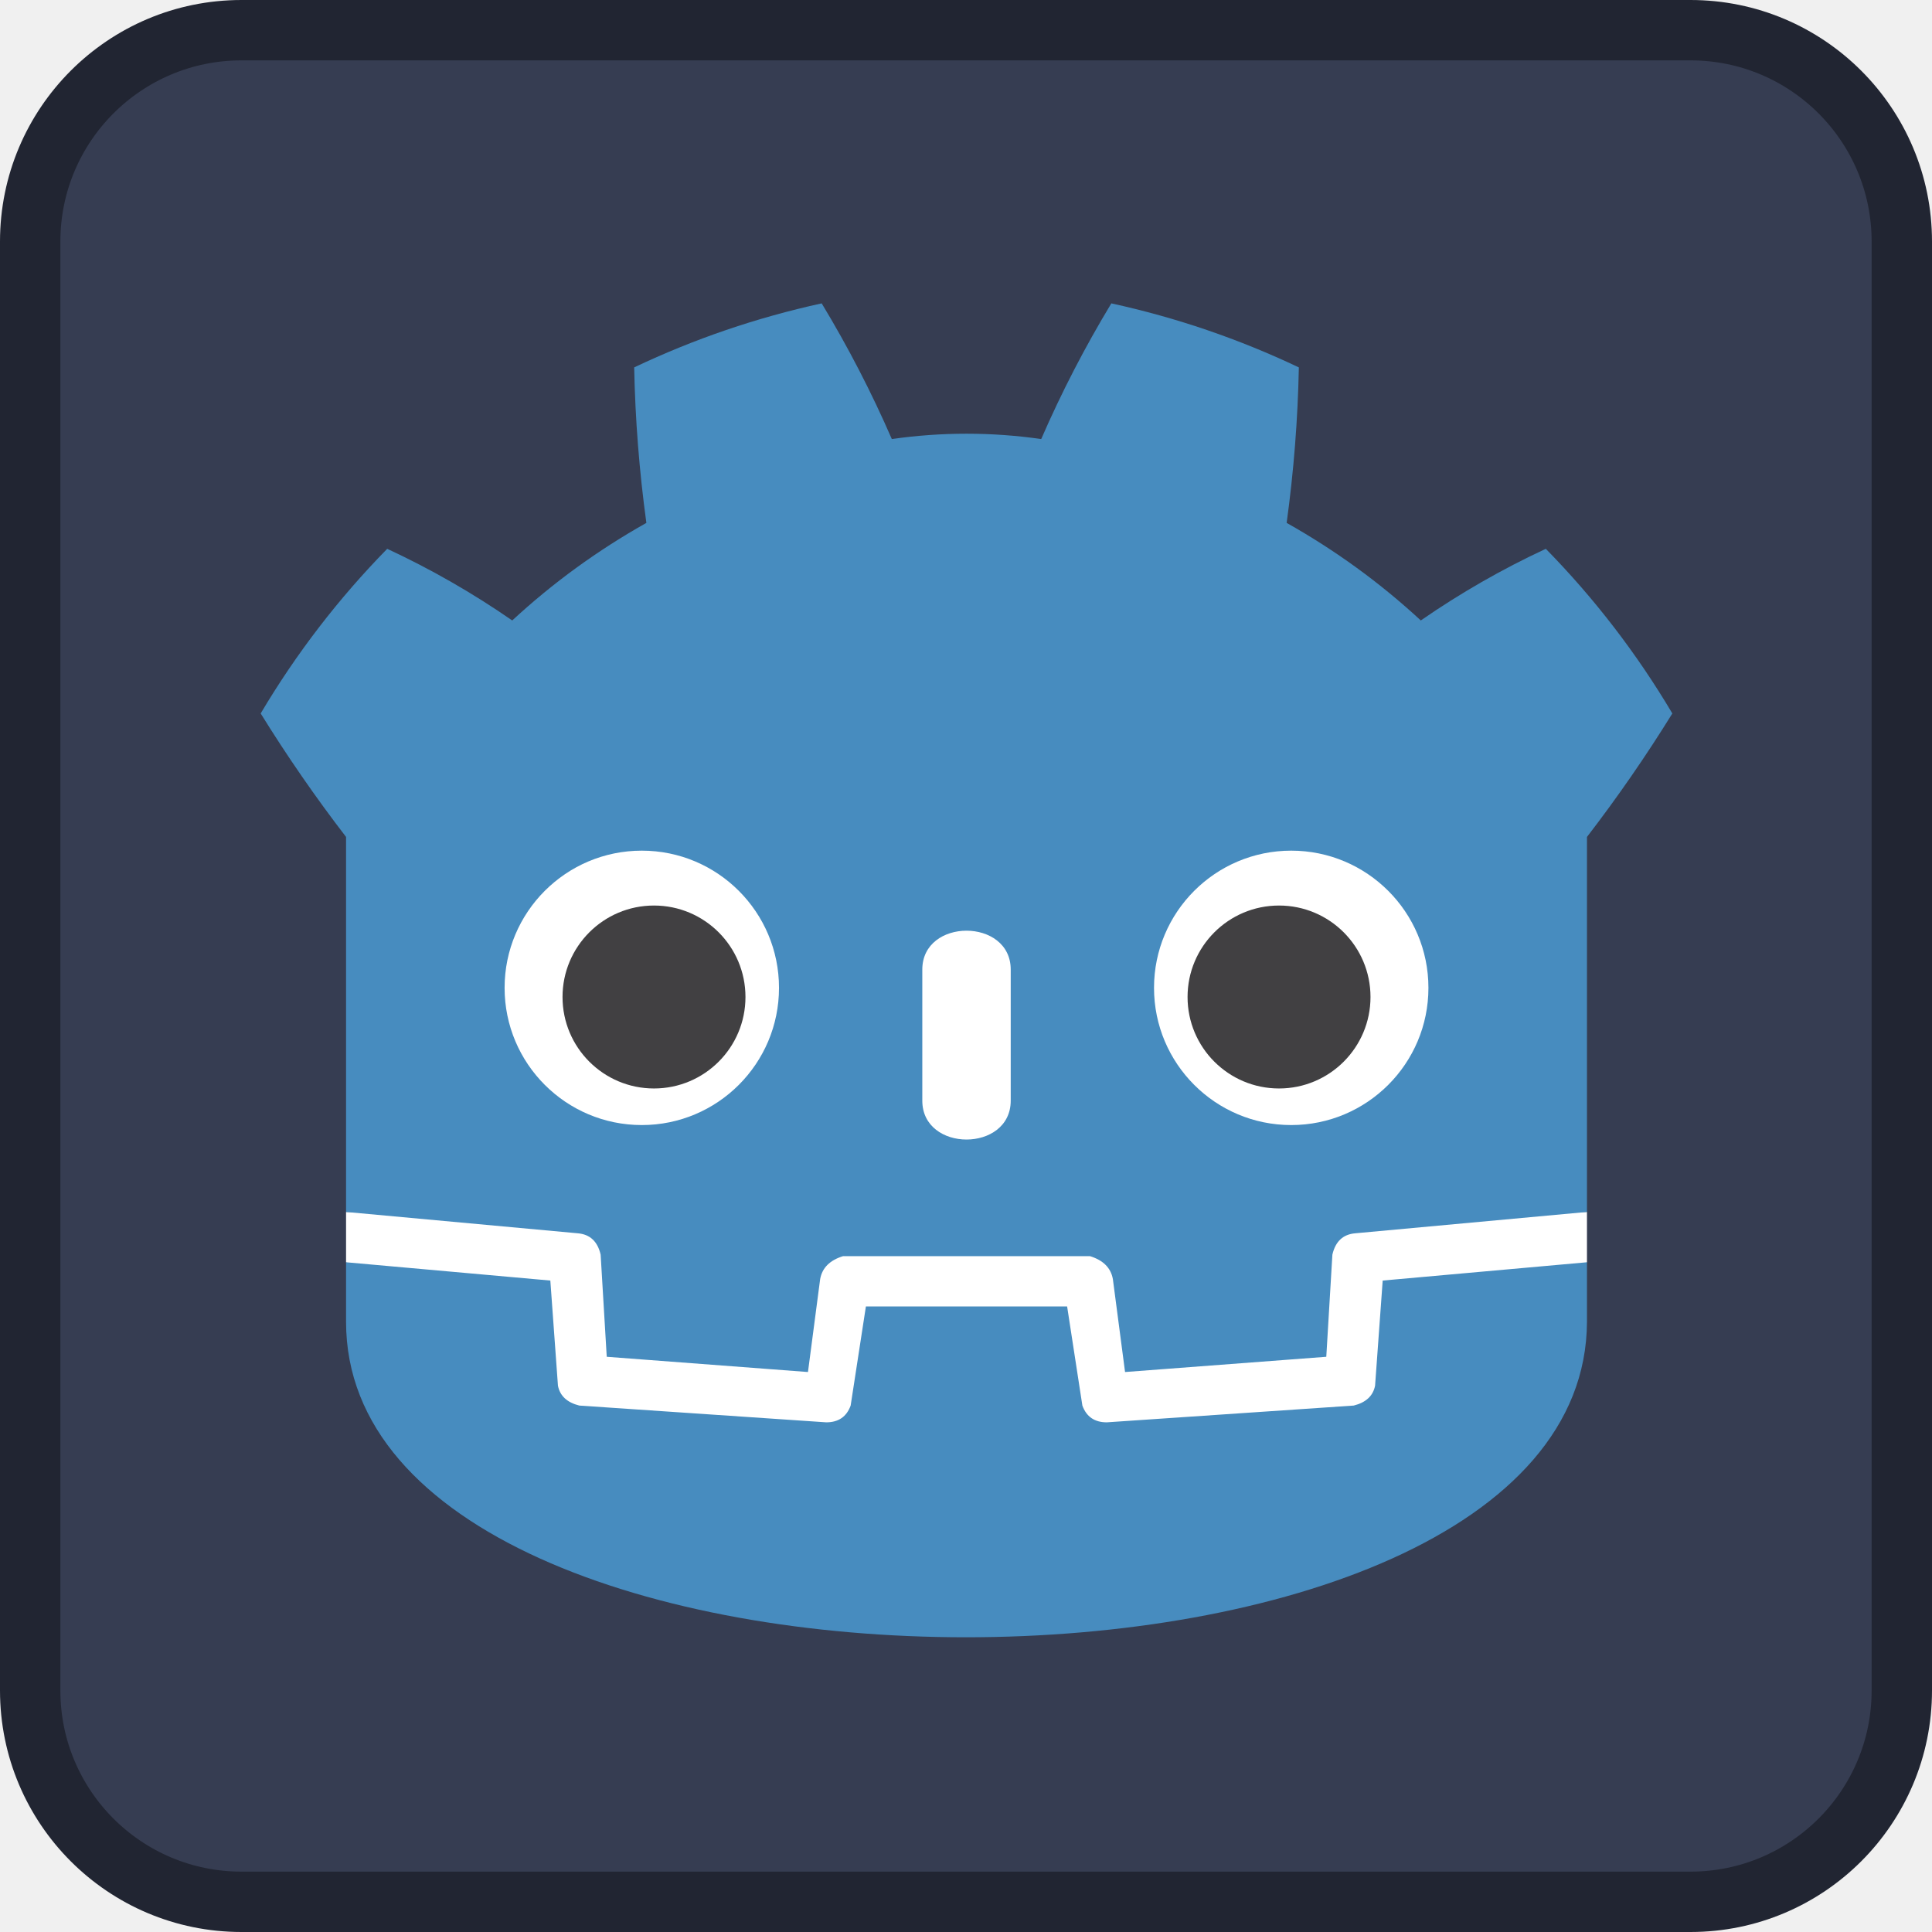
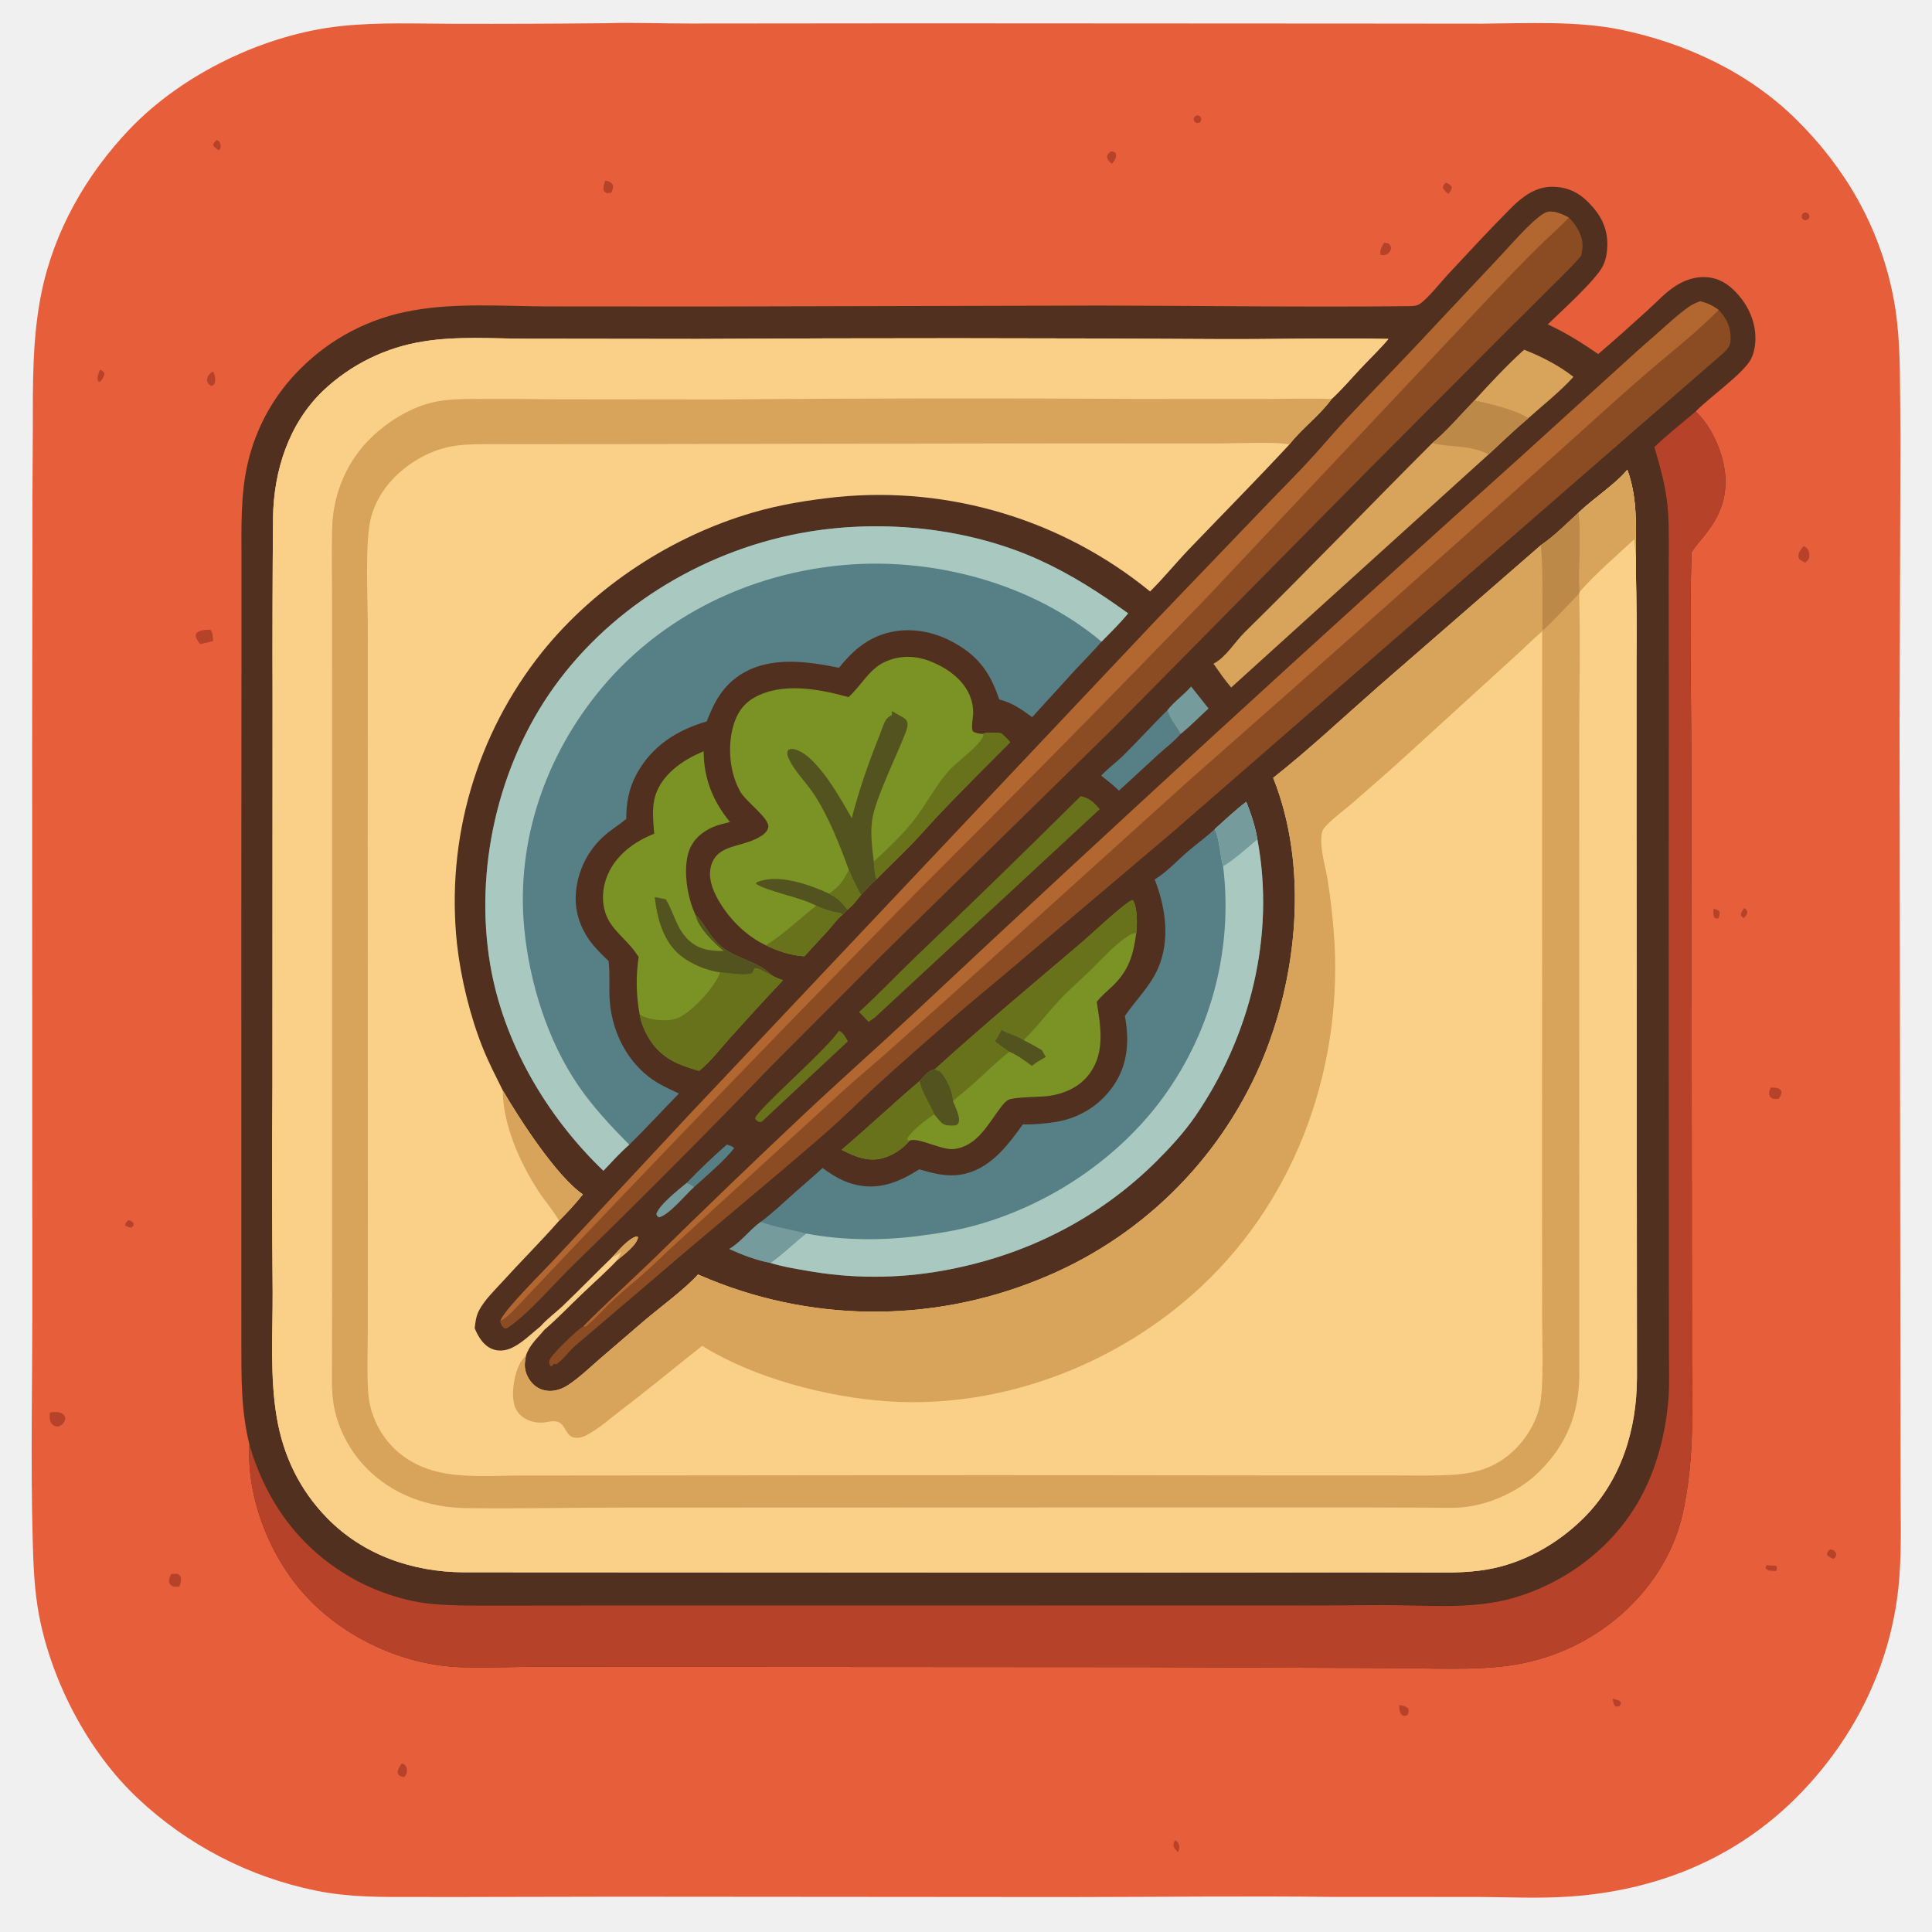
- <svg xmlns="http://www.w3.org/2000/svg" width="128" height="128">
-   <rect width="124" height="124" x="2" y="2" fill="#363d52" stroke="#212532" stroke-width="4" rx="14" />
-   <g fill="#fff" transform="translate(12.322 12.322)scale(.101)">
-     <path d="M105 673v33q407 354 814 0v-33z" />
-     <path fill="#478cbf" d="m105 673 152 14q12 1 15 14l4 67 132 10 8-61q2-11 15-15h162q13 4 15 15l8 61 132-10 4-67q3-13 15-14l152-14V427q30-39 56-81-35-59-83-108-43 20-82 47-40-37-88-64 7-51 8-102-59-28-123-42-26 43-46 89-49-7-98 0-20-46-46-89-64 14-123 42 1 51 8 102-48 27-88 64-39-27-82-47-48 49-83 108 26 42 56 81zm0 33v39c0 276 813 276 814 0v-39l-134 12-5 69q-2 10-14 13l-162 11q-12 0-16-11l-10-65H446l-10 65q-4 11-16 11l-162-11q-12-3-14-13l-5-69z" />
-     <path d="M483 600c0 34 58 34 58 0v-86c0-34-58-34-58 0z" />
-     <circle cx="725" cy="526" r="90" />
-     <circle cx="299" cy="526" r="90" />
-   </g>
-   <g fill="#414042" transform="translate(12.322 12.322)scale(.101)">
-     <circle cx="307" cy="532" r="60" />
-     <circle cx="717" cy="532" r="60" />
-   </g>
+ <svg xmlns="http://www.w3.org/2000/svg" width="1024" height="1024" preserveAspectRatio="none" style="display:block" viewBox="0 0 2048 2048">
+   <path fill="#E75E3A" d="M642.194 24.6c29.421-.907 59.467.38 88.964.34l242.535-.216 473.497.253 122.75.122c47.3-.348 101.49-3.194 147.61 6.29 69.2 14.231 135.74 45.112 186.46 95.153 52.31 51.624 87.84 113.482 102.49 185.812 7.32 36.158 7.48 71.952 7.74 108.612.36 28.72.43 57.443.21 86.164l-.83 267.644 1.08 813.686c.18 31.33.99 63.83-2.35 94.99-9.04 84.35-47.76 161.32-107.3 221.19-65.64 66.02-149.4 99.56-241.65 105.83-31.77 2.16-64.39.54-96.22.38l-155.93-.05c-89.66-1.06-179.42.08-269.09.15l-488.215-.37-153.273.29c-19.741.2-39.442-.06-59.174-.01-36.143.1-70.634.56-106.349-6.66a388.422 388.422 0 0 1-189.266-98.07c-51.965-48.83-90.67-122.73-104.246-192.59-5.265-27.09-6.26-54.36-7-81.86-2.274-84.61-.212-169.5-.412-254.15l-.153-588.428.32-234.877c-.196-32.252.337-64.457.388-96.696.078-49.185-.778-98.649 9.13-147.067 13.447-65.717 47.492-125.328 93.548-173.601 56.188-58.892 143.65-100.79 224.474-109.286 39.224-4.123 79.214-2.439 118.599-2.352 53.888.144 107.777-.064 161.663-.622z" />
+   <path fill="#52301F" d="M264.405 1531.37c-9.047-36.34-8.511-71.8-8.549-108.94l-.02-92.76-.03-353.612.182-294.575.005-89.303c-.002-33.731-1.091-67.934 6.603-101.033a205.858 205.858 0 0 1 55.416-99.817 220.493 220.493 0 0 1 119.47-62.198c45.721-8.265 94.764-4.617 141.112-4.329l170.702.117 417.144-1.011c108.39.148 216.9 1.834 325.28.647 4.21-.046 9.52.109 13.11-2.262 8.85-5.854 22.01-22.748 29.76-31.061 22.14-23.733 44.24-47.761 67.17-70.721 11.92-11.926 25.99-22.653 43.67-22.513 16.01.127 27.82 5.748 38.9 17.039 12.44 12.674 19.85 26.709 19.51 44.907-.15 7.813-1.35 15.498-4.99 22.505-7.84 15.053-44.53 48.159-58.15 61.388 18.98 8.756 36.31 19.623 53.46 31.48 17.82-15.14 35.24-30.893 52.57-46.594 9.7-8.789 19.03-19.163 30.2-26.094 8.17-5.074 17.34-8.477 27.02-8.868 13.12-.529 24.07 4.259 33.43 13.256 14.13 13.569 23.43 31.62 23.45 51.509 0 7.361-1.4 15.906-4.89 22.421-8.03 14.994-43.41 40.039-57.28 54.085l-1.13 1.149c17.61 16.345 30.53 46.648 31.48 70.593.94 23.638-6.93 41.632-21.41 59.908-4.82 6.086-10.29 12.019-14.44 18.57-2.5 75.869-.27 152.025-.24 227.928l.52 508.479.18 124.38c.45 54.81 2.03 104.13-9.84 158.13-8.69 39.54-30.7 75.06-59.99 102.51a226.565 226.565 0 0 1-120.06 58.33c-39.49 6.25-90.69 3.18-131.45 3.19l-259.12-.96-523.203-.33-123.035-.08c-26.017.18-52.225 1.37-78.217.49-60.741-2.07-123.057-30.61-164.36-75.33-37.844-40.97-62.73-103.06-60.013-159.3l.073-1.32z" />
+   <path fill="#B64229" d="M1797.53 436.182c17.61 16.345 30.53 46.648 31.48 70.593.94 23.638-6.93 41.632-21.41 59.908-4.82 6.086-10.29 12.019-14.44 18.57-2.5 75.869-.27 152.025-.24 227.928l.52 508.479.18 124.38c.45 54.81 2.03 104.13-9.84 158.13-8.69 39.54-30.7 75.06-59.99 102.51a226.565 226.565 0 0 1-120.06 58.33c-39.49 6.25-90.69 3.18-131.45 3.19l-259.12-.96-523.203-.33-123.035-.08c-26.017.18-52.225 1.37-78.217.49-60.741-2.07-123.057-30.61-164.36-75.33-37.844-40.97-62.73-103.06-60.013-159.3l.073-1.32c.077.3.142.6.229.9 18.018 61.09 53.947 110.01 109.959 141.37 24.934 13.95 56.729 24.5 85.329 26.8 24.583 1.98 49.64 1.56 74.282 1.59l102.309-.11h294.111l380.456-.07c51.91.19 103.82.06 155.73-.38 44.91-.11 93.13 5.08 136.87-7.4 56.48-16.12 106.92-54.32 135.2-106.13 17.49-32.03 26.5-67.67 29.62-103.86 1.42-16.49.65-33.57.64-50.12l-.09-88.4-.13-277.14.07-342.551-.14-114.93c-.03-22.566.74-45.477-.65-68.001-1.49-24.036-7.79-46.086-14.46-69.065 13.81-13.25 29.22-25.272 43.79-37.691z" />
+   <path fill="#FAD088" d="M1733.85 584.57c.6 8.308.1 16.917.33 25.269.75 29.653.95 59.317.61 88.977l.01 183.737.43 577.957c-.21 55.55-16.86 109.4-56.99 149.13-27.49 27.22-63.91 47.75-102.35 54.16-21.7 3.62-43.47 3.28-65.38 3.25l-69.21-.27-202.55.28-747.773-.37c-53.772-.37-105.952-18.37-144.102-57.38-29.239-29.9-46.599-65.96-53.554-107.07-7.28-43.03-4.162-88.73-4.315-132.27-.661-73.1-.733-146.19-.215-219.29l.121-410.691c-.2-63.976-.028-127.953.516-191.927.883-49.415 16.698-98.998 53.047-133.828a199.16 199.16 0 0 1 106.843-52.364c35.282-5.732 73.158-2.911 108.927-2.814l181.439.227a45708.078 45708.078 0 0 1 548.496.159c61.18.403 122.49-1.533 183.65-.148-9.12 10.799-19.61 20.801-29.31 31.108-10.24 10.876-19.95 22.423-30.95 32.536-12.55 17.515-31.37 30.968-44.76 48.243-34.84 37.56-70.86 73.938-106.31 110.909-14.07 14.68-26.9 30.585-41.36 44.882a454.255 454.255 0 0 0-331.556-100.157c-30.139 3.195-60.49 8.03-89.64 16.54-85.89 25.075-166.94 77.984-223.1 147.631a423.531 423.531 0 0 0-90.422 309.514c3.989 36.01 13.828 76.49 27.268 110.13 6.158 15.42 13.904 30.28 21.229 45.17 17.475 29.76 56.53 90.75 84.964 110.32-7.66 9.76-16.457 19.15-25.223 27.92-19.147 21.9-40.047 42.54-59.618 64.14-8.637 9.53-19.136 19.4-25.188 30.84-3.181 6.02-3.964 12.31-4.639 18.99 3.557 8.75 9.095 18.01 18.19 21.85 6.794 2.88 14.351 2.04 20.938-.98 11.174-5.13 21.192-15.38 30.777-23.04 7.089-8.19 15.85-14.26 23.616-21.7 17.605-16.87 34.683-34.46 52.217-51.45 6.749-6.95 16.419-19.28 25.851-22.06l1.498.74c-.856 8.26-15.387 18.93-21.663 24.21-.142.12-.29.23-.434.35-11.813 12.48-24.963 23.99-37.381 35.89-13.14 12.58-25.915 25.96-39.73 37.79-7.5 9.1-15.848 15.99-19.595 27.51-.648 3.62-1.342 7.3-1.194 10.99.298 7.44 4.485 15.51 10.105 20.32 5.277 4.51 12.019 6.52 18.91 5.95 6.161-.5 12.17-2.98 17.276-6.39 11.754-7.84 22.383-18.11 33.065-27.38l46.702-40.14c16.765-14.33 44.18-34.33 57.545-49.51l1.719.75a462.495 462.495 0 0 0 359.523 4.66 429.952 429.952 0 0 0 235.37-228.94c39.21-91.77 50.75-208.814 13.1-302.894 38.45-30.316 74.4-64.242 111.23-96.523l172.6-150.133c13.41-8.853 27.97-23.506 40-34.528 14.94-14.395 39.75-30.665 51.58-45.4 10.35 28.418 9.36 56.981 8.82 86.618z" />
+   <path fill="#FAD088" d="M1733.85 584.57c.6 8.308.1 16.917.33 25.269.75 29.653.95 59.317.61 88.977l.01 183.737.43 577.957c-.21 55.55-16.86 109.4-56.99 149.13-27.49 27.22-63.91 47.75-102.35 54.16-21.7 3.62-43.47 3.28-65.38 3.25l-69.21-.27-202.55.28-747.773-.37c-53.772-.37-105.952-18.37-144.102-57.38-29.239-29.9-46.599-65.96-53.554-107.07-7.28-43.03-4.162-88.73-4.315-132.27-.661-73.1-.733-146.19-.215-219.29l.121-410.691c-.2-63.976-.028-127.953.516-191.927.883-49.415 16.698-98.998 53.047-133.828a199.16 199.16 0 0 1 106.843-52.364c35.282-5.732 73.158-2.911 108.927-2.814l181.439.227a45708.078 45708.078 0 0 1 548.496.159c61.18.403 122.49-1.533 183.65-.148-9.12 10.799-19.61 20.801-29.31 31.108-10.24 10.876-19.95 22.423-30.95 32.536-24.43-.821-48.76-.072-73.19-.003l-125.2-.044a32258.96 32258.96 0 0 0-454.018.534l-172.984-.182c-22.904-.318-45.81-.428-68.716-.329-16.779.016-34.514-.489-51.128 2.105-25.952 4.053-51.405 18.96-70.458 36.588-27.614 25.549-42.586 60.406-43.773 97.822-.764 24.097-.157 48.373-.137 72.49l.057 131.92-.012 407.151.027 207.47-.134 63.23c-.022 15.12-.707 30.57 1.516 45.56 3.712 25.04 16.562 49.76 34.036 67.97 27.967 29.15 66.321 42.82 106.029 43.41 56.89.83 113.92-.65 170.832-.52l557.353-.19 229.36.04 64.43.21c13.3.04 27.19.88 40.37-1.01 27.22-3.91 55.82-17.49 75.45-36.79 29.76-29.25 42.7-62.34 42.88-103.81l-.08-475.303.05-209.104c.1-47.597 1.08-95.464-.14-143.029l.41-1.632c-1.5-27.882 2.07-56.386-.95-84.14 14.94-14.395 39.75-30.665 51.58-45.4 10.35 28.418 9.36 56.981 8.82 86.618z" />
+   <path fill="#D8A45B" d="M1673.45 543.352c14.94-14.395 39.75-30.665 51.58-45.4 10.35 28.418 9.36 56.981 8.82 86.618-.9-4.373-1.21-8.573-1.4-13.028-19.49 18.222-40.46 35.862-58.05 55.95-1.5-27.882 2.07-56.386-.95-84.14z" />
+   <path fill="#D8A45B" d="M1673.99 629.124c1.22 47.565.24 95.432.14 143.029l-.05 209.104.08 475.303c-.18 41.47-13.12 74.56-42.88 103.81-19.63 19.3-48.23 32.88-75.45 36.79-13.18 1.89-27.07 1.05-40.37 1.01l-64.43-.21-229.36-.04-557.353.19c-56.912-.13-113.942 1.35-170.832.52-39.708-.59-78.062-14.26-106.029-43.41-17.474-18.21-30.324-42.93-34.036-67.97-2.223-14.99-1.538-30.44-1.516-45.56l.134-63.23-.027-207.47.012-407.151-.057-131.92c-.02-24.117-.627-48.393.137-72.49 1.187-37.416 16.159-72.273 43.773-97.822 19.053-17.628 44.506-32.535 70.458-36.588 16.614-2.594 34.349-2.089 51.128-2.105 22.906-.099 45.812.011 68.716.329l172.984.182a32258.96 32258.96 0 0 1 454.018-.534l125.2.044c24.43-.069 48.76-.818 73.19.003-12.55 17.515-31.37 30.968-44.76 48.243-11.79-3.138-59.15-1.15-75.22-1.122l-168.64-.048-454.951.734-120.308.08c-17.99.087-36.289-.486-54.239.59-18.038 1.08-33.826 5.695-49.518 14.772-23.803 13.769-43.623 35.431-50.651 62.437-6.745 25.916-3.334 87.709-3.365 117.536l-.1 227.289.147 385.551-.081 129.79c.015 22.31-1.041 45.24.438 67.48.934 14.04 5.577 28.25 12.736 40.35 13.243 22.38 34.643 37.03 59.684 43.25 28.22 7.01 60.055 4.29 88.982 4.27l111.044-.09 388.162-.36 327.86.35 98.5-.01c20.27-.01 40.78.56 61.03-.57 18.8-1.04 35.3-4.36 51.56-14.31 20.37-12.47 37.06-35.46 42.33-58.87 4.55-20.19 2.55-70.46 2.5-93.42l-.07-155.86.15-571.782c-9.77 8.307-18.84 17.566-28.42 26.136L1491.53 800.09c-19.14 17.351-38.63 34.538-58.17 51.432-8.48 7.335-17.86 13.903-25.72 21.913-4.36 4.444-6.25 6.335-6.85 12.591-1.48 15.359 4.49 32.846 6.78 48.049a699.4 699.4 0 0 1 7.12 66.175c7.32 139.98-45.01 279.05-151.04 372.4-87.35 76.9-205.3 120.57-322.137 112.85-64.064-4.23-142.649-24.66-197.157-58.89-29.125 23.09-57.805 46.81-87.373 69.33-9.961 7.58-19.79 16.39-30.55 22.76-5.092 3.02-10.31 5.95-16.433 5.36-3.479-.33-6.097-1.98-8.145-4.75-3.481-4.7-5.221-10.84-11.579-12.38-4.891-1.18-10.026.73-14.922 1.07-10.243.69-21.65-3.41-27.331-12.36-6.428-10.12-4.375-27.15-1.452-38.27 1.949-7.41 5.209-14.98 10.928-20.25-.648 3.62-1.342 7.3-1.194 10.99.298 7.44 4.485 15.51 10.105 20.32 5.277 4.51 12.019 6.52 18.91 5.95 6.161-.5 12.17-2.98 17.276-6.39 11.754-7.84 22.383-18.11 33.065-27.38l46.702-40.14c16.765-14.33 44.18-34.33 57.545-49.51l1.719.75a462.495 462.495 0 0 0 359.523 4.66 429.952 429.952 0 0 0 235.37-228.94c39.21-91.77 50.75-208.814 13.1-302.894 38.45-30.316 74.4-64.242 111.23-96.523l172.6-150.133c13.41-8.853 27.97-23.506 40-34.528 3.02 27.754-.55 56.258.95 84.14l-.41 1.632z" />
+   <path fill="#BD8948" d="M1673.45 543.352c3.02 27.754-.55 56.258.95 84.14l-.41 1.632c-5.47 5.744-35.29 37.335-38.93 39.316-.46-30.124.9-60.522-1.61-90.56 13.41-8.853 27.97-23.506 40-34.528z" />
+   <path fill="#D8A45B" d="M532.919 1155.8c17.475 29.76 56.53 90.75 84.964 110.32-7.66 9.76-16.457 19.15-25.223 27.92-6.331-11.14-15.167-20.92-22.151-31.71-19.432-30.01-37.405-70.04-37.59-106.53zM648.953 1332.69c6.749-6.95 16.419-19.28 25.851-22.06l1.498.74c-.856 8.26-15.387 18.93-21.663 24.21-.142.12-.29.23-.434.35 1.282-2.99 3.198-5.91 4.599-8.9-2.891 2.19-5.542 3.85-8.895 5.26l-.956.4z" />
+   <path fill="#577F86" d="M639.649 1241.05c-60.233-57.69-105.942-135.6-119.96-218.34-17.048-100.618 8.034-211.249 67.428-294.198 63.011-88.001 164.206-147.585 270.616-164.949 80.243-13.094 169.957-3.715 244.227 30.132 33.98 15.483 63.71 34.725 93.91 56.477-8.68 10.62-18.57 20.274-28.2 30.02-8.84 10.312-18.53 19.842-27.76 29.802l-45.75 50.209c-11.28-8.172-21.18-15.357-34.95-18.744-9.89-29.841-23.64-47.951-52.25-62.468-21.747-11.036-47.583-14.514-71.039-6.683-19.671 6.567-33.882 19.656-46.59 35.583-33.95-7.032-73.894-12.541-104.704 7.491-18.884 12.279-27.497 28.946-35.483 49.351-31.64 9.275-57.866 25.836-74.152 55.45-8.165 14.848-11.331 31.048-11.092 47.888-7.235 6.016-15.395 10.94-22.471 17.088a90.274 90.274 0 0 0-30.906 61.059c-1.821 20.73 5.346 40.146 18.624 55.962a183.924 183.924 0 0 0 15.973 16.5c1.623 13.68.313 27.06 1.128 40.7 1.872 31.31 16.182 62.28 41.184 81.87 9.778 7.66 21.114 12.75 32.327 17.91-17.649 17.94-34.706 36.73-52.704 54.26-9.773 8.53-18.515 18.21-27.406 27.63z" />
+   <path fill="#A9C9C0" d="M639.649 1241.05c-60.233-57.69-105.942-135.6-119.96-218.34-17.048-100.618 8.034-211.249 67.428-294.198 63.011-88.001 164.206-147.585 270.616-164.949 80.243-13.094 169.957-3.715 244.227 30.132 33.98 15.483 63.71 34.725 93.91 56.477-8.68 10.62-18.57 20.274-28.2 30.02-73.54-61.786-177.575-89.539-272.522-81.283-99.342 8.639-192.714 53.301-257.105 130.166-59.399 70.906-91.105 161.768-82.378 254.433 5.401 57.352 24.481 119.012 57.136 166.942 15.459 22.68 34.957 43.55 54.254 62.97-9.773 8.53-18.515 18.21-27.406 27.63z" />
+   <path fill="#577F86" d="M1287.71 878.889c10.89-9.739 21.76-20.076 33.39-28.92 5.03 12.797 9.6 26.186 11.77 39.81 19.16 101.52-7.56 208.581-65.69 293.281-11.68 17.02-26.52 33.23-41.14 47.78-62.2 61.85-140.24 100.68-226.45 116.07a409.16 409.16 0 0 1-145.685-.13c-12.414-2.13-25.231-4.25-37.239-8.07-13.928-2.38-30.817-8.88-43.655-14.76 12.632-7.33 21.523-20.14 33.328-28.66 12.683-9.4 24.029-20.32 35.793-30.81 9.903-8.83 20.072-17.26 29.774-26.33 11.535 8.2 21.992 14.84 35.956 17.91 24.897 5.48 45.786-3.36 66.594-16.51 14.511 4.18 28.464 8.06 43.694 5.63 30.33-4.82 49.33-29.85 66.05-53.19 12.01.09 24-.86 35.85-2.82 24.53-4.25 46.04-17.62 60.22-38.21 15.42-22.39 17.09-47.97 12.15-73.99 11.56-16.9 26.57-31.1 34.99-50.16 13.3-30.095 8.28-64.943-3.39-94.53 12.83-7.857 23.76-19.913 35.17-29.714 9.35-8.038 19.5-15.29 28.52-23.677z" />
+   <path fill="#A9C9C0" d="M1287.71 878.889c10.89-9.739 21.76-20.076 33.39-28.92 5.03 12.797 9.6 26.186 11.77 39.81 19.16 101.52-7.56 208.581-65.69 293.281-11.68 17.02-26.52 33.23-41.14 47.78-62.2 61.85-140.24 100.68-226.45 116.07a409.16 409.16 0 0 1-145.685-.13c-12.414-2.13-25.231-4.25-37.239-8.07 13.254-9.25 24.976-21.21 37.836-31.11 38.302 7.33 80.164 7.62 118.785 2.66 20.58-2.63 41.173-5.89 61.193-11.46 75.25-20.9 145.87-67.04 193.66-129.08a344.963 344.963 0 0 0 68.43-251.351c-3.71-13.081-3.21-26.737-8.86-39.48z" />
+   <path fill="#769B9C" d="M1287.71 878.889c10.89-9.739 21.76-20.076 33.39-28.92 5.03 12.797 9.6 26.186 11.77 39.81-11.64 9.683-23.43 20.613-36.3 28.59-3.71-13.081-3.21-26.737-8.86-39.48zM806.339 1295.29c15.947 5.69 31.996 7.95 48.163 12.31-12.86 9.9-24.582 21.86-37.836 31.11-13.928-2.38-30.817-8.88-43.655-14.76 12.632-7.33 21.523-20.14 33.328-28.66z" />
+   <path fill="#8B4C24" d="M1802.29 319.338c7.6 2.015 13.27 4.51 19.54 9.204 8.9 9.146 13.23 19.121 12.69 31.936-.33 7.664-4.93 11.299-10.29 16.04l-580.61 505.061-176.5 149.461c-18.44 15.64-37.33 30.81-55.52 46.72-27.746 24.28-55.747 48.55-82.919 73.44-17.91 16.41-35.272 33.87-53.539 49.79-58.673 51.15-119.107 100.4-178.119 151.18l-87.158 74.3c-6.947 5.87-12.733 14.86-20.198 19.72l-2.772-.48-1.559 2.37-1.999-.2c-1.252-2.29-1.601-3.41-.861-6 1.59-5.57 30.069-33.01 35.949-36.01 24.692-24.81 50.533-48.31 75.716-72.61a10537.246 10537.246 0 0 1 157.466-151.45c39.273-36.89 79.643-72.66 119.031-109.44a39620.967 39620.967 0 0 1 638.192-585.147l103.78-94.292a2017.7 2017.7 0 0 1 46.37-41.459c10.25-9.016 20.36-18.556 31.58-26.374 3.68-2.567 7.57-4.184 11.73-5.76z" />
+   <path fill="#B1672F" d="M1802.29 319.338c7.6 2.015 13.27 4.51 19.54 9.204-21.21 21.796-46.4 41.533-69.61 61.293-24.99 21.274-49.54 43.5-73.89 65.525a47610.134 47610.134 0 0 1-420.08 373.902l-246.69 222.888-74.9 66.73c-14.717 12.9-29.771 25.33-44.169 38.6l-176.505 161.2c-11.375 10.43-22.359 21.29-33.883 31.55-10.234 9.12-21.078 17.69-31.131 26.97-10.24 9.45-19.226 20.02-29.964 29.01-.822-.09-1.8-.09-2.583-.34 24.692-24.81 50.533-48.31 75.716-72.61a10537.246 10537.246 0 0 1 157.466-151.45c39.273-36.89 79.643-72.66 119.031-109.44a39620.967 39620.967 0 0 1 638.192-585.147l103.78-94.292a2017.7 2017.7 0 0 1 46.37-41.459c10.25-9.016 20.36-18.556 31.58-26.374 3.68-2.567 7.57-4.184 11.73-5.76z" />
+   <path fill="#8B4C24" d="M530.495 1399.85c.097-.25.178-.5.289-.74 5.825-12.68 44.971-51.22 56.397-63.6l144.11-154.58 495.389-524.807 117.23-122.172c16.12-16.77 32.52-33.125 48.19-50.348 11.61-12.772 22.7-25.984 34.47-38.617 30.71-32.937 62.39-64.924 92.95-98.026l68.13-72.506c11.79-12.456 22.95-25.647 35.47-37.373 3.98-3.722 12.42-11.487 17.71-12.518 7.28-1.417 15.77 2.777 22.15 5.985 8 7.903 14.69 18.708 14.59 30.328-.03 3.355-.79 6.813-1.4 10.106-8.79 10.706-19.04 20.308-28.83 30.098a5511.92 5511.92 0 0 1-48.87 48.57l-147.74 148.221-269.79 273.281-245.465 240.638-117.814 118.14a9147.472 9147.472 0 0 1-208.748 209.79c-18.799 18.09-51.011 55.7-71.885 68.51-2.019-.09-2.52-.07-4.01-1.64-1.396-1.48-2.098-3.69-2.841-5.55l.318-1.19z" />
+   <path fill="#B1672F" d="M530.495 1399.85c.097-.25.178-.5.289-.74 5.825-12.68 44.971-51.22 56.397-63.6l144.11-154.58 495.389-524.807 117.23-122.172c16.12-16.77 32.52-33.125 48.19-50.348 11.61-12.772 22.7-25.984 34.47-38.617 30.71-32.937 62.39-64.924 92.95-98.026l68.13-72.506c11.79-12.456 22.95-25.647 35.47-37.373 3.98-3.722 12.42-11.487 17.71-12.518 7.28-1.417 15.77 2.777 22.15 5.985-9.65 10.587-20.57 19.728-30.76 29.754-17.28 16.989-34.19 34.677-50.92 52.211l-304.74 323.679a24474.619 24474.619 0 0 1-306.077 310.806A30288.691 30288.691 0 0 0 552.165 1380.9c-4.058 4.22-16.18 18.12-21.67 18.95z" />
+   <path fill="#7A9324" d="M899.466 738.944c13.368-11.88 21.328-29.026 37.999-37.043 15.097-7.259 31.844-7.212 47.383-1.39 24.112 9.033 47.142 27.677 46.742 55.526-.07 5.226-2.33 14.801-.36 19.213 3.23 2.138 6.33 2.307 10.11 2.758 5.45-2.182 13.99-1.15 19.87-.812 3.49 3.056 6.6 6.036 9.59 9.603-24.25 24.353-48.7 48.677-72.441 73.525-10.65 11.147-20.657 22.901-31.391 33.969-12.361 12.745-25.264 24.957-37.703 37.623-5.998 5.222-11.292 10.973-16.659 16.832-4.387 5.449-8.593 11.422-14.298 15.552-1.615 1.951-3.069 3.657-5.124 5.181-5.86 4.874-10.273 11.262-15.367 16.919-8.285 9.2-16.864 18.13-25.149 27.32-13.834-.77-28.402-5.55-40.788-11.66-20.989-9.873-39.13-28.148-50.551-48.185-6.175-10.832-11.12-23.961-7.422-36.46 6.629-22.407 30.518-18.686 50.05-29.504 4.296-2.379 9.237-5.574 10.397-10.721 2.113-9.375-23.343-26.889-29.646-38.065-11.321-20.075-13.572-47.162-7.526-69.157 3.638-13.233 10.325-23.715 22.553-30.575 29.59-16.601 68.728-8.958 99.731-.449z" />
+   <path fill="#535320" d="M902.875 867.253c7.743-29.672 17.564-58.054 29.02-86.489 2.196-5.452 4.297-13.159 7.475-18.019 1.292-1.976 3.051-2.996 5.017-4.206.33-.203.665-.397.997-.595.513-1.814.236-1.756-.417-3.41l1.306-.413c4.128 3.042 10.048 5.08 13.665 8.372 3.868 3.519 1.591 9.872-.007 14.104-8.857 23.448-32.694 71.03-35.519 93.371-1.786 14.13.057 29.189 1.89 43.231.68 5.587.661 13.719 2.963 18.717-5.998 5.222-11.292 10.973-16.659 16.832-4.571-8.569-9.378-17.573-12.822-26.646-9.806-26.914-21.214-55.984-36.869-80.098-8.277-12.75-21.945-25.487-27.511-39.584-1.146-2.902-1.08-4.688.147-7.498 2.661-1.156 4.141-1.345 7.004-.587 23.4 6.201 48.377 52.179 60.32 72.918z" />
+   <path fill="#67721B" d="M1041.34 778.008c5.45-2.182 13.99-1.15 19.87-.812 3.49 3.056 6.6 6.036 9.59 9.603-24.25 24.353-48.7 48.677-72.441 73.525-10.65 11.147-20.657 22.901-31.391 33.969-12.361 12.745-25.264 24.957-37.703 37.623-2.302-4.998-2.283-13.13-2.963-18.717 15.655-14.525 32.462-30.071 45.179-47.34 11.627-15.789 20.747-33.133 33.619-48.073 8.71-10.104 34.5-27.719 37.63-38.776l-1.39-1.002zM865.184 960.141c8.497 3.653 16.297 6.587 25.595 7.589l2.405 1.751c-5.86 4.874-10.273 11.262-15.367 16.919-8.285 9.2-16.864 18.13-25.149 27.32-13.834-.77-28.402-5.55-40.788-11.66 19.292-11.948 35.468-27.991 53.304-41.919z" />
+   <path fill="#535320" d="M865.184 960.141c-14.763-8.583-53.367-15.635-63.926-23.318 1.003-2.009.803-1.583 2.739-2.295 22.197-8.163 54.525 3.311 74.924 12.779 9.297 4.826 13.3 8.564 19.387 16.993-1.615 1.951-3.069 3.657-5.124 5.181l-2.405-1.751c-9.298-1.002-17.098-3.936-25.595-7.589z" />
+   <path fill="#67721B" d="M899.784 922.102c3.444 9.073 8.251 18.077 12.822 26.646-4.387 5.449-8.593 11.422-14.298 15.552-6.087-8.429-10.09-12.167-19.387-16.993 11.727-8.65 14.194-12.449 20.863-25.205z" />
+   <path fill="#7A9324" d="M693.499 883.82c-1.132-15.324-3.28-30.473 2.918-45.081 8.761-20.648 29.565-34.139 49.48-42.369.116 28.881 9.771 52.821 27.895 75.012-5.923 1.666-11.996 2.71-17.678 5.164-11.52 4.974-21.164 13.008-25.568 25.04-7.051 19.264-1.974 50.44 6.879 68.536 8.209 6.412 14.591 23.988 29.537 35.118 15.184 11.32 38.076 14.8 50.979 28.52 3.915 2.43 7.76 3.8 12.08 5.29-18.973 20.11-37.761 40.69-56.26 61.25-10.609 11.79-20.262 24.88-32.672 34.86-24.677-7.05-42.24-14.43-55.183-37.97a70.428 70.428 0 0 1-7.858-21.95 182.063 182.063 0 0 1-1.028-60.84c-1.137-1.66-2.314-3.29-3.47-4.93-9.361-13.32-24.482-23.46-30.677-38.701-5.745-14.133-4.445-30.246 1.57-44.063 8.98-20.628 28.499-34.984 49.056-42.886z" />
+   <path fill="#67721B" d="M763.352 1030.85c7.833.18 28.343 4.34 34.337.41l2.051-4.83c4.749-.91 13.282 5.56 18.201 7.33 3.915 2.43 7.76 3.8 12.08 5.29-18.973 20.11-37.761 40.69-56.26 61.25-10.609 11.79-20.262 24.88-32.672 34.86-24.677-7.05-42.24-14.43-55.183-37.97a70.428 70.428 0 0 1-7.858-21.95c1.579.93 3.311 2.09 5.027 2.72 10.826 3.97 26.483 5.46 36.994.45 14.557-6.94 37.937-32.42 43.283-47.56z" />
+   <path fill="#535320" d="m694.02 950.989 11.701 2.237c8.762 14.191 11.136 30.717 23.721 42.836 10.99 10.588 23.326 12.138 37.82 12.028-9.709-7.68-27.613-25.114-29.837-37.968 8.209 6.412 14.591 23.988 29.537 35.118 15.184 11.32 38.076 14.8 50.979 28.52-4.919-1.77-13.452-8.24-18.201-7.33l-2.051 4.83c-5.994 3.93-26.504-.23-34.337-.41-14.685-2.41-29.549-8.19-41.327-17.41-18.829-14.744-25.39-39.708-28.005-62.451z" />
+   <path fill="#7A9324" d="M991 1133.44c51.06-46.29 103.92-90.39 156.39-135.024 8.6-7.317 45.9-42.573 53.33-44.383 5.07 6.861 4.87 26.423 3.79 34.748-2.95 23.179-7.93 39.999-25.11 56.439-5.63 5.4-12.06 10.61-16.8 16.81 4.01 25.44 9.02 52.84-7.16 75.48-10.35 14.47-26.46 21.76-43.66 24.24-9.32 1.34-36.15.92-42.68 4.04-2.94 1.4-5.69 4.71-7.64 7.24-13.69 17.73-25.29 42.24-50.48 45.04-12.885 1.42-38.428-13.19-46.886-8.88-6.332 8.08-16.954 15.02-26.709 18.03-16.588 5.13-30.699-.98-45.296-8.33 27.933-23.82 54.724-48.94 82.639-72.81 4.214-4.51 9.764-11.95 16.272-12.64z" />
+   <path fill="#67721B" d="M991 1133.44c51.06-46.29 103.92-90.39 156.39-135.024 8.6-7.317 45.9-42.573 53.33-44.383 5.07 6.861 4.87 26.423 3.79 34.748-3.21.553-5.6 1.299-8.35 3.106-15.22 10.003-28.85 25.493-41.89 38.153-10.56 10.26-21.75 19.98-31.8 30.75-12.64 13.55-24.11 28.91-37.38 41.77-6.88-4.83-15.93-6.53-23.47-10.75-2.21 4.07-4.26 8.28-7.07 11.97 5.05 3.84 10.04 7.76 15.43 11.12-13.22 10.18-25.15 22.2-37.54 33.38-7.25 6.54-15.05 12.45-22.29 18.98-.05-9.94-6.83-24.37-13.54-31.53a45.507 45.507 0 0 1-4.217-1.64l-1.393-.65zM974.728 1146.08c2.935 13.4 10.567 22.88 15.568 35.11-8.928 6.25-23.038 16.27-28.491 25.69l.404 1.57 1.885.74c-6.332 8.08-16.954 15.02-26.709 18.03-16.588 5.13-30.699-.98-45.296-8.33 27.933-23.82 54.724-48.94 82.639-72.81z" />
+   <path fill="#535320" d="M974.728 1146.08c4.214-4.51 9.764-11.95 16.272-12.64l1.393.65c1.404.63 2.759 1.15 4.217 1.64 6.71 7.16 13.49 21.59 13.54 31.53 2.33 5.81 8.14 16.8 6.05 22.77-.64 1.83-1.61 1.97-3.15 2.93-4.24.31-11.26.59-14.562-2.45-2.969-2.73-5.597-6.23-8.192-9.32-5.001-12.23-12.633-21.71-15.568-35.11zM1054.55 1103.78c2.81-3.69 4.86-7.9 7.07-11.97 7.54 4.22 16.59 5.92 23.47 10.75 6.55 3.33 12.92 6.92 19.31 10.54l4.17 7.37c-5.22 2.86-10.04 5.62-14.7 9.35-7.73-5.54-15.08-11.17-23.89-14.92-5.39-3.36-10.38-7.28-15.43-11.12z" />
+   <path fill="#D8A45B" d="M1518.33 469.636c15.55-12.739 30.33-30.445 44.52-44.971 16.1 3.296 44.04 9.89 57.12 18.767-14.4 12.156-28.03 25.279-41.82 38.114L1305.1 728.772c-6.8-7.969-12.78-16.601-18.77-25.187 13.4-7.006 22.41-22.897 33.19-33.487 67.14-65.951 132.23-133.931 198.81-200.462z" />
+   <path fill="#BD8948" d="M1518.33 469.636c15.55-12.739 30.33-30.445 44.52-44.971 16.1 3.296 44.04 9.89 57.12 18.767-14.4 12.156-28.03 25.279-41.82 38.114-22.6-10.682-38.29-6.528-59.82-11.91z" />
+   <path fill="#67721B" d="M1145.62 843.904c9.64 2.193 13.91 6.538 20.19 13.816L927.409 1078.6l-6.699 4.68-10.045-10.54c21.247-19.41 41.045-40.35 61.796-60.27a12110.342 12110.342 0 0 0 173.159-168.566z" />
+   <path fill="#D8A45B" d="M1562.85 424.665c16.8-18.391 34.26-37.292 52.8-53.946 18.61 7.285 36.46 16.474 52.3 28.762-14.3 15.752-32.05 29.735-47.98 43.951-13.08-8.877-41.02-15.471-57.12-18.767z" />
+   <path fill="#577F86" d="M1167.3 822.181c7.14-7.689 15.96-13.914 23.44-21.33 15.84-15.702 30.87-32.234 46.7-47.957 2.28 9.425 9.49 16.8 13.96 25.277-6.69 7.761-16.12 14.838-23.74 21.745-13.94 12.638-27.53 25.64-41.56 38.179-5.83-5.802-12.37-10.801-18.8-15.914z" />
+   <path fill="#67721B" d="M889.263 1092.68c4.848 1.9 7.103 6.93 9.498 11.19l-91.119 85.09c-1.053.56-2.01.36-3.18.35-2.021-1.28-2.878-1.69-4.122-3.79 3.415-10.53 75.786-72.6 88.923-92.84z" />
+   <path fill="#769B9C" d="M1237.44 752.894c7.23-9.235 17.37-16.271 25.23-25.145l18.47 23.279c-9.8 8.959-19.42 18.838-29.74 27.143-4.47-8.477-11.68-15.852-13.96-25.277z" />
+   <path fill="#577F86" d="M770.46 1213.27c2.794.99 5.705 1.57 7.791 3.74-9.633 12.83-30.092 29.98-42.433 41.32-1.936-2.27-5.143-3.29-7.807-4.51a717.955 717.955 0 0 1 42.449-40.55z" />
+   <path fill="#769B9C" d="M728.011 1253.82c2.664 1.22 5.871 2.24 7.807 4.51-9.092 7.94-26.304 29.53-37.194 32.09-2.186-1.26-2.195-1.12-2.922-3.52 3.133-9.91 23.956-26.2 32.309-33.08z" />
+   <path fill="#B64229" d="m222.034 667.48 1.4.415c2.275 2.734 2.114 8.147 2.488 11.614-4.522 1.39-9.052 2.315-13.685 3.218-1.702-1.837-3.941-5.008-4.553-7.486-.361-1.463-.368-2.595.526-3.808 2.844-3.86 9.464-3.553 13.824-3.953zM52.928 1497.27c3.827-.32 7.952-1.03 11.588.54 2.887 1.24 3.673 2.38 4.8 5.1-.51 3.64-1.128 4.26-3.312 7.06l-4.005 2.18c-2.727 0-4.4-.15-6.487-2.09-3.415-3.17-2.965-8.64-2.584-12.79zM181.583 1668.38l6.561-.12c2.373 1.5 2.611 1.74 3.79 4.28-.157 3.45-.431 5.96-1.783 9.15-2.08.32-4.61.58-6.651-.05-2.809-.87-3.232-2.13-4.392-4.54.022-3.55.89-5.58 2.475-8.72zM1911.94 578.869c1.79.895 2.88 1.43 4.1 3.079 1.71 2.31 2.22 5.836 1.79 8.597-.46 2.939-2.09 4.086-4.25 5.874-1.84-.87-3.63-1.864-5.43-2.804-.84-1.422-1.74-2.365-1.77-4.083-.06-4.224 3-7.606 5.56-10.663zM1877.17 1152.85c1.43.02 2.88.03 4.3.14 3.29.25 4.95 1.06 7.01 3.59-.04 3.71-1.01 4.84-2.84 8-2.14.44-4.02.34-6.19.25-2.44-1.42-2.77-1.7-4.12-4.17-.14-3.46.19-4.77 1.84-7.81zM1467.12 257.315c1.67.119 3.22.489 4.85.837 1.9 2.013 2.19 2.32 2.74 5.011-1.12 3.581-1.67 3.992-4.35 6.388-2.97.745-4.22 1.704-6.97.209-1.04-4.732 1.48-8.385 3.73-12.445zM641.617 191.331c3.89.845 6.086 1.704 8.288 5.088.132 3.301-.634 5.024-2.074 7.864l-4.429.48c-2.422-1.017-2.44-1.216-3.773-3.509-.065-3.759.728-6.4 1.988-9.923zM425.75 1869.35l2.683.76c1.73 1.83 2.992 3.74 2.966 6.35-.033 3.46-.765 4.79-2.982 7.31l-4.518-1.14c-1.848-1.73-1.957-1.97-2.539-4.44.808-3.47 2.448-5.88 4.39-8.84zM225.47 393.739c.337.422.731.805 1.01 1.268 1.669 2.759 1.987 8.059 1.155 11.04-.582 2.084-1.711 2.103-3.481 3.121l-3.24-2.097c-.74-1.458-1.534-2.821-1.472-4.523.149-4.097 3.008-6.544 6.028-8.809zM1483.22 1807.47c3.44.21 7.23 1.16 9.6 3.76.92 3.19.34 3.74-.82 6.75-.74.26-2.31.87-3.06.94-1.31.13-2.33-.43-3.2-1.33-2.61-2.73-2.44-6.57-2.52-10.12zM1177.8 160.375l3.34.645c1.15 1.131 1.74 1.259 1.93 2.999.43 3.91-2.08 6.82-4.42 9.629-.28-.211-.56-.406-.83-.632-2.45-2.107-4.14-4.177-4.37-7.49 1.17-2.802 2.03-3.3 4.35-5.151zM1532.63 193.708c3.38 1.161 4.62 1.749 6.43 4.774-.57 3.542-1.56 4.36-3.79 7.088-2.39-1.985-4.17-3.529-5.73-6.306.28-3.238.74-3.235 3.09-5.556zM1939.88 1642.34l3.62.77c1.97 1.79 2.25 2.22 3.1 4.75-.76 2.57-.9 2.92-2.89 4.69-2.72-1.18-4.88-2.13-7.05-4.23.09-3.21 1.14-3.64 3.22-5.98zM106.103 391.818c2.67 1.442 3.226 1.571 4.637 4.204-.306 3.398-2.428 5.827-4.306 8.548-1.492.135-.611.182-2.591-.533-1.08-4.461.337-8.235 2.26-12.219zM1872.71 1658.93c3.14.76 6.55.68 9.78.85l1.31 1.61-.91 3.81c-2.11 0-4.33.08-6.42-.18-2.61-.32-3.53-.88-4.96-3l1.2-3.09zM229.864 148.385l2.338 1.439c.813 1.586 1.705 3.005 1.723 4.834.025 2.663-.388 2.862-2.167 4.609-2.284-1.622-4.265-2.958-5.892-5.301.527-2.976 1.832-3.555 3.998-5.581zM1816.49 963.299c3.16.691 3.83.755 6.15 2.948.6 3.116-.06 4.643-1.27 7.417-1.96.124-2.25.037-3.99-.875-1.56-3.167-1.1-6.09-.89-9.49zM1912.64 225.487a4.049 4.049 0 0 1 5.12 5.105 4.044 4.044 0 0 1-3.24 2.745 4.054 4.054 0 0 1-4.55-3.06 4.053 4.053 0 0 1 2.67-4.79zM1245.83 1950.7c1.77 1.04 3.02 2.57 3.76 4.52 1.08 2.82.16 5.52-.72 8.22-2.12-1.93-3.35-3.53-4.83-5.98-.21-3.45.01-3.76 1.79-6.76zM1267.68 122.768a4.014 4.014 0 0 1 5.64 4.421 4.022 4.022 0 0 1-2.87 3.078 4.007 4.007 0 0 1-4.83-2.476 4.02 4.02 0 0 1 2.06-5.023zM1709.61 1800.61c1.47.4 2.96.78 4.4 1.28 2.38.82 3.26 1.08 4.44 3.35l-1.35 3.1c-2.78.91-2.74 1.08-5.39-.1-1.59-2.6-1.8-4.69-2.1-7.63zM135.929 1293.36c2.013.51 3.203.73 4.724 2.25 1.311 1.32.898 1.83.902 3.54l-2.407 2.33c-2.494-.57-4.2-1.02-6.412-2.39.012-2.91 1.327-3.58 3.193-5.73zM1849.1 962.474c2.25 1.683 2.35 1.878 3.23 4.562-.8 3.307-1.77 4.088-4.25 6.185-1.12-.912-1.75-1.732-2.6-2.882-.13-3.267 1.82-5.332 3.62-7.865z" />
</svg>
